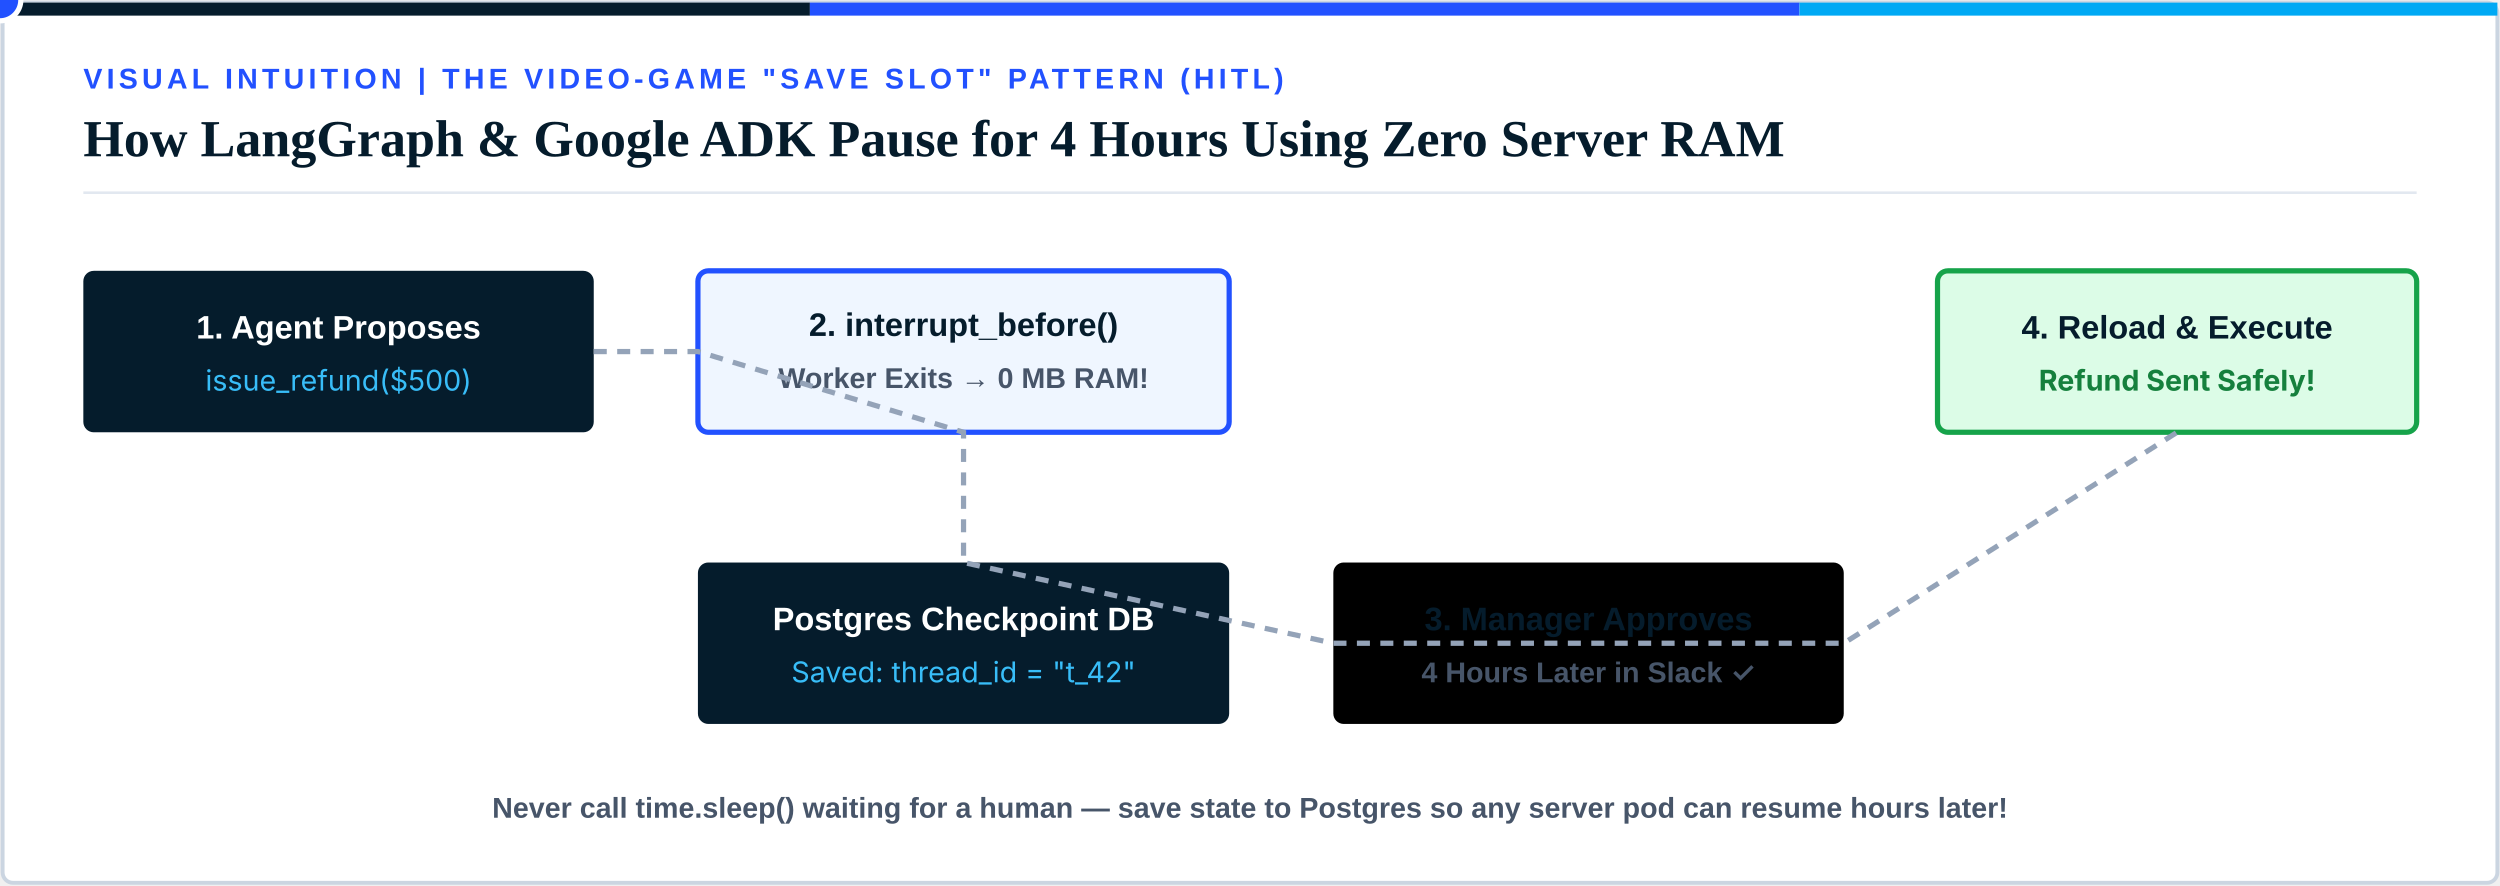
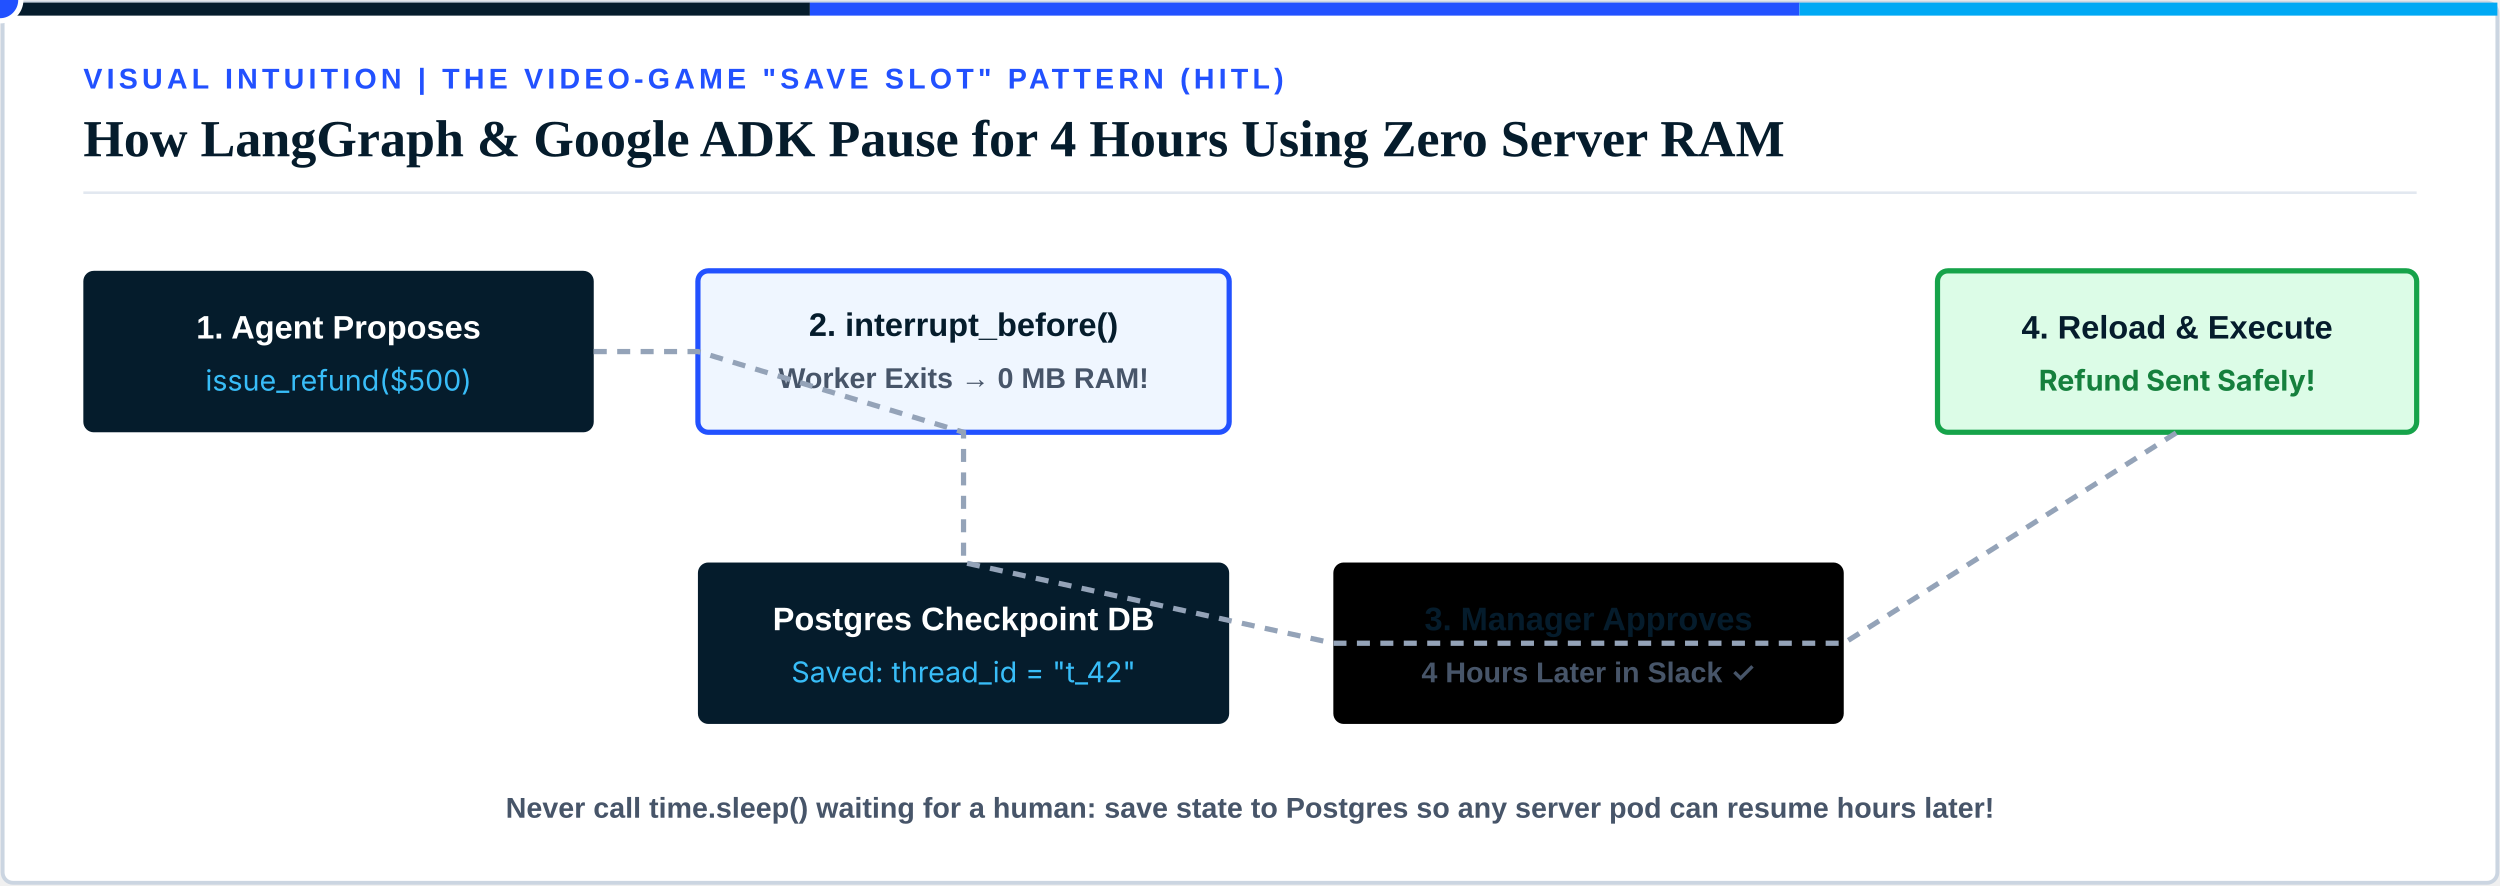
<svg xmlns="http://www.w3.org/2000/svg" viewBox="0 0 960 340" width="100%" height="auto" role="img" aria-label="Animated Human-in-the-Loop durable state checkpointing saving to Postgres with zero RAM idle wait">
  <style>
    .bg { fill: #FFFFFF; stroke: #CBD5E1; stroke-width: 1.5; }
    .kicker { font: 700 11px -apple-system, 'Segoe UI', Arial, sans-serif; fill: #2251FF; letter-spacing: 1.6px; }
    .title { font: 700 20px Georgia, 'Times New Roman', serif; fill: #051C2C; }
    .box-txt { font: 700 12.5px -apple-system, 'Segoe UI', Arial, sans-serif; fill: #051C2C; }
    .white-txt { font: 700 12.5px -apple-system, 'Segoe UI', Arial, sans-serif; fill: #FFFFFF; }
    .small { font: 600 11px -apple-system, 'Segoe UI', Arial, sans-serif; fill: #475569; }

    /* Worker pod dims to 0% CPU during Stage 2-3 while waiting for human! */
    @keyframes podSleep {
      0%, 24%   { opacity: 1; }
      28%, 68%  { opacity: 0.32; }
      72%, 100% { opacity: 1; }
    }
    /* Human approval green badge lights up at 55%-85% */
    @keyframes approveFlash {
      0%, 50%   { fill: #F8FAFC; stroke: #94A3B8; }
      55%, 88%  { fill: #DCFCE7; stroke: #16A34A; stroke-width: 2.5; }
      100%      { fill: #F8FAFC; stroke: #94A3B8; }
    }

    .worker-pod { animation: podSleep 6s infinite; }
    .human-card { animation: approveFlash 6s infinite; }

    @media (prefers-reduced-motion: reduce) {
      .worker-pod, .human-card { animation: none; }
    }
  </style>
  <rect x="1" y="1" width="958" height="338" rx="4" class="bg" />
  <rect x="1" y="1" width="310" height="5" fill="#051C2C" />
  <rect x="311" y="1" width="380" height="5" fill="#2251FF" />
  <rect x="691" y="1" width="268" height="5" fill="#00A9F4" />
  <text x="32" y="34" class="kicker">VISUAL INTUITION  |  THE VIDEO-GAME "SAVE SLOT" PATTERN (HITL)</text>
  <text x="32" y="60" class="title">How LangGraph &amp; Google ADK Pause for 4 Hours Using Zero Server RAM</text>
  <line x1="32" y1="74" x2="928" y2="74" stroke="#E2E8F0" stroke-width="1" />
  <rect x="32" y="104" width="196" height="62" rx="4" fill="#051C2C" />
  <text x="130" y="130" text-anchor="middle" class="white-txt">1. Agent Proposes</text>
  <text x="130" y="150" text-anchor="middle" font-family="-apple-system, 'Segoe UI', sans-serif" font-size="11" fill="#38BDF8">issue_refund($500)</text>
  <g class="worker-pod">
    <rect x="268" y="104" width="204" height="62" rx="4" fill="#EFF6FF" stroke="#2251FF" stroke-width="2" />
    <text x="370" y="129" text-anchor="middle" class="box-txt">2. interrupt_before()</text>
    <text x="370" y="149" text-anchor="middle" class="small">Worker Exits → 0 MB RAM!</text>
  </g>
  <rect x="268" y="216" width="204" height="62" rx="4" fill="#051C2C" />
  <text x="370" y="242" text-anchor="middle" class="white-txt">Postgres Checkpoint DB</text>
  <text x="370" y="262" text-anchor="middle" font-family="-apple-system, 'Segoe UI', sans-serif" font-size="11" fill="#38BDF8">Saved: thread_id = "t_42"</text>
  <rect x="512" y="216" width="196" height="62" rx="4" class="human-card" />
  <text x="610" y="242" text-anchor="middle" class="box-txt">3. Manager Approves</text>
  <text x="610" y="262" text-anchor="middle" class="small">4 Hours Later in Slack ✓</text>
  <rect x="744" y="104" width="184" height="62" rx="4" fill="#DCFCE7" stroke="#16A34A" stroke-width="2" />
  <text x="836" y="130" text-anchor="middle" class="box-txt">4. Reload &amp; Execute</text>
  <text x="836" y="150" text-anchor="middle" font-family="-apple-system, 'Segoe UI', sans-serif" font-size="11" font-weight="700" fill="#15803D">Refund Sent Safely!</text>
  <path id="hitlPath" d="M 228 135 L 268 135 L 370 166 L 370 216 L 512 247 L 708 247 L 836 166" fill="none" stroke="#94A3B8" stroke-width="2" stroke-dasharray="5 4" />
  <circle r="8" fill="#2251FF" stroke="#FFFFFF" stroke-width="2">
    <animateMotion dur="6s" repeatCount="indefinite" path="M 228 135 L 370 135 L 370 247 L 610 247 L 836 135" />
  </circle>
-   <text x="480" y="314" text-anchor="middle" class="small">Never call time.sleep() waiting for a human — save state to Postgres so any server pod can resume hours later!</text>
+   <text x="480" y="314" text-anchor="middle" class="small">Never call time.sleep() waiting for a human: save state to Postgres so any server pod can resume hours later!</text>
</svg>
